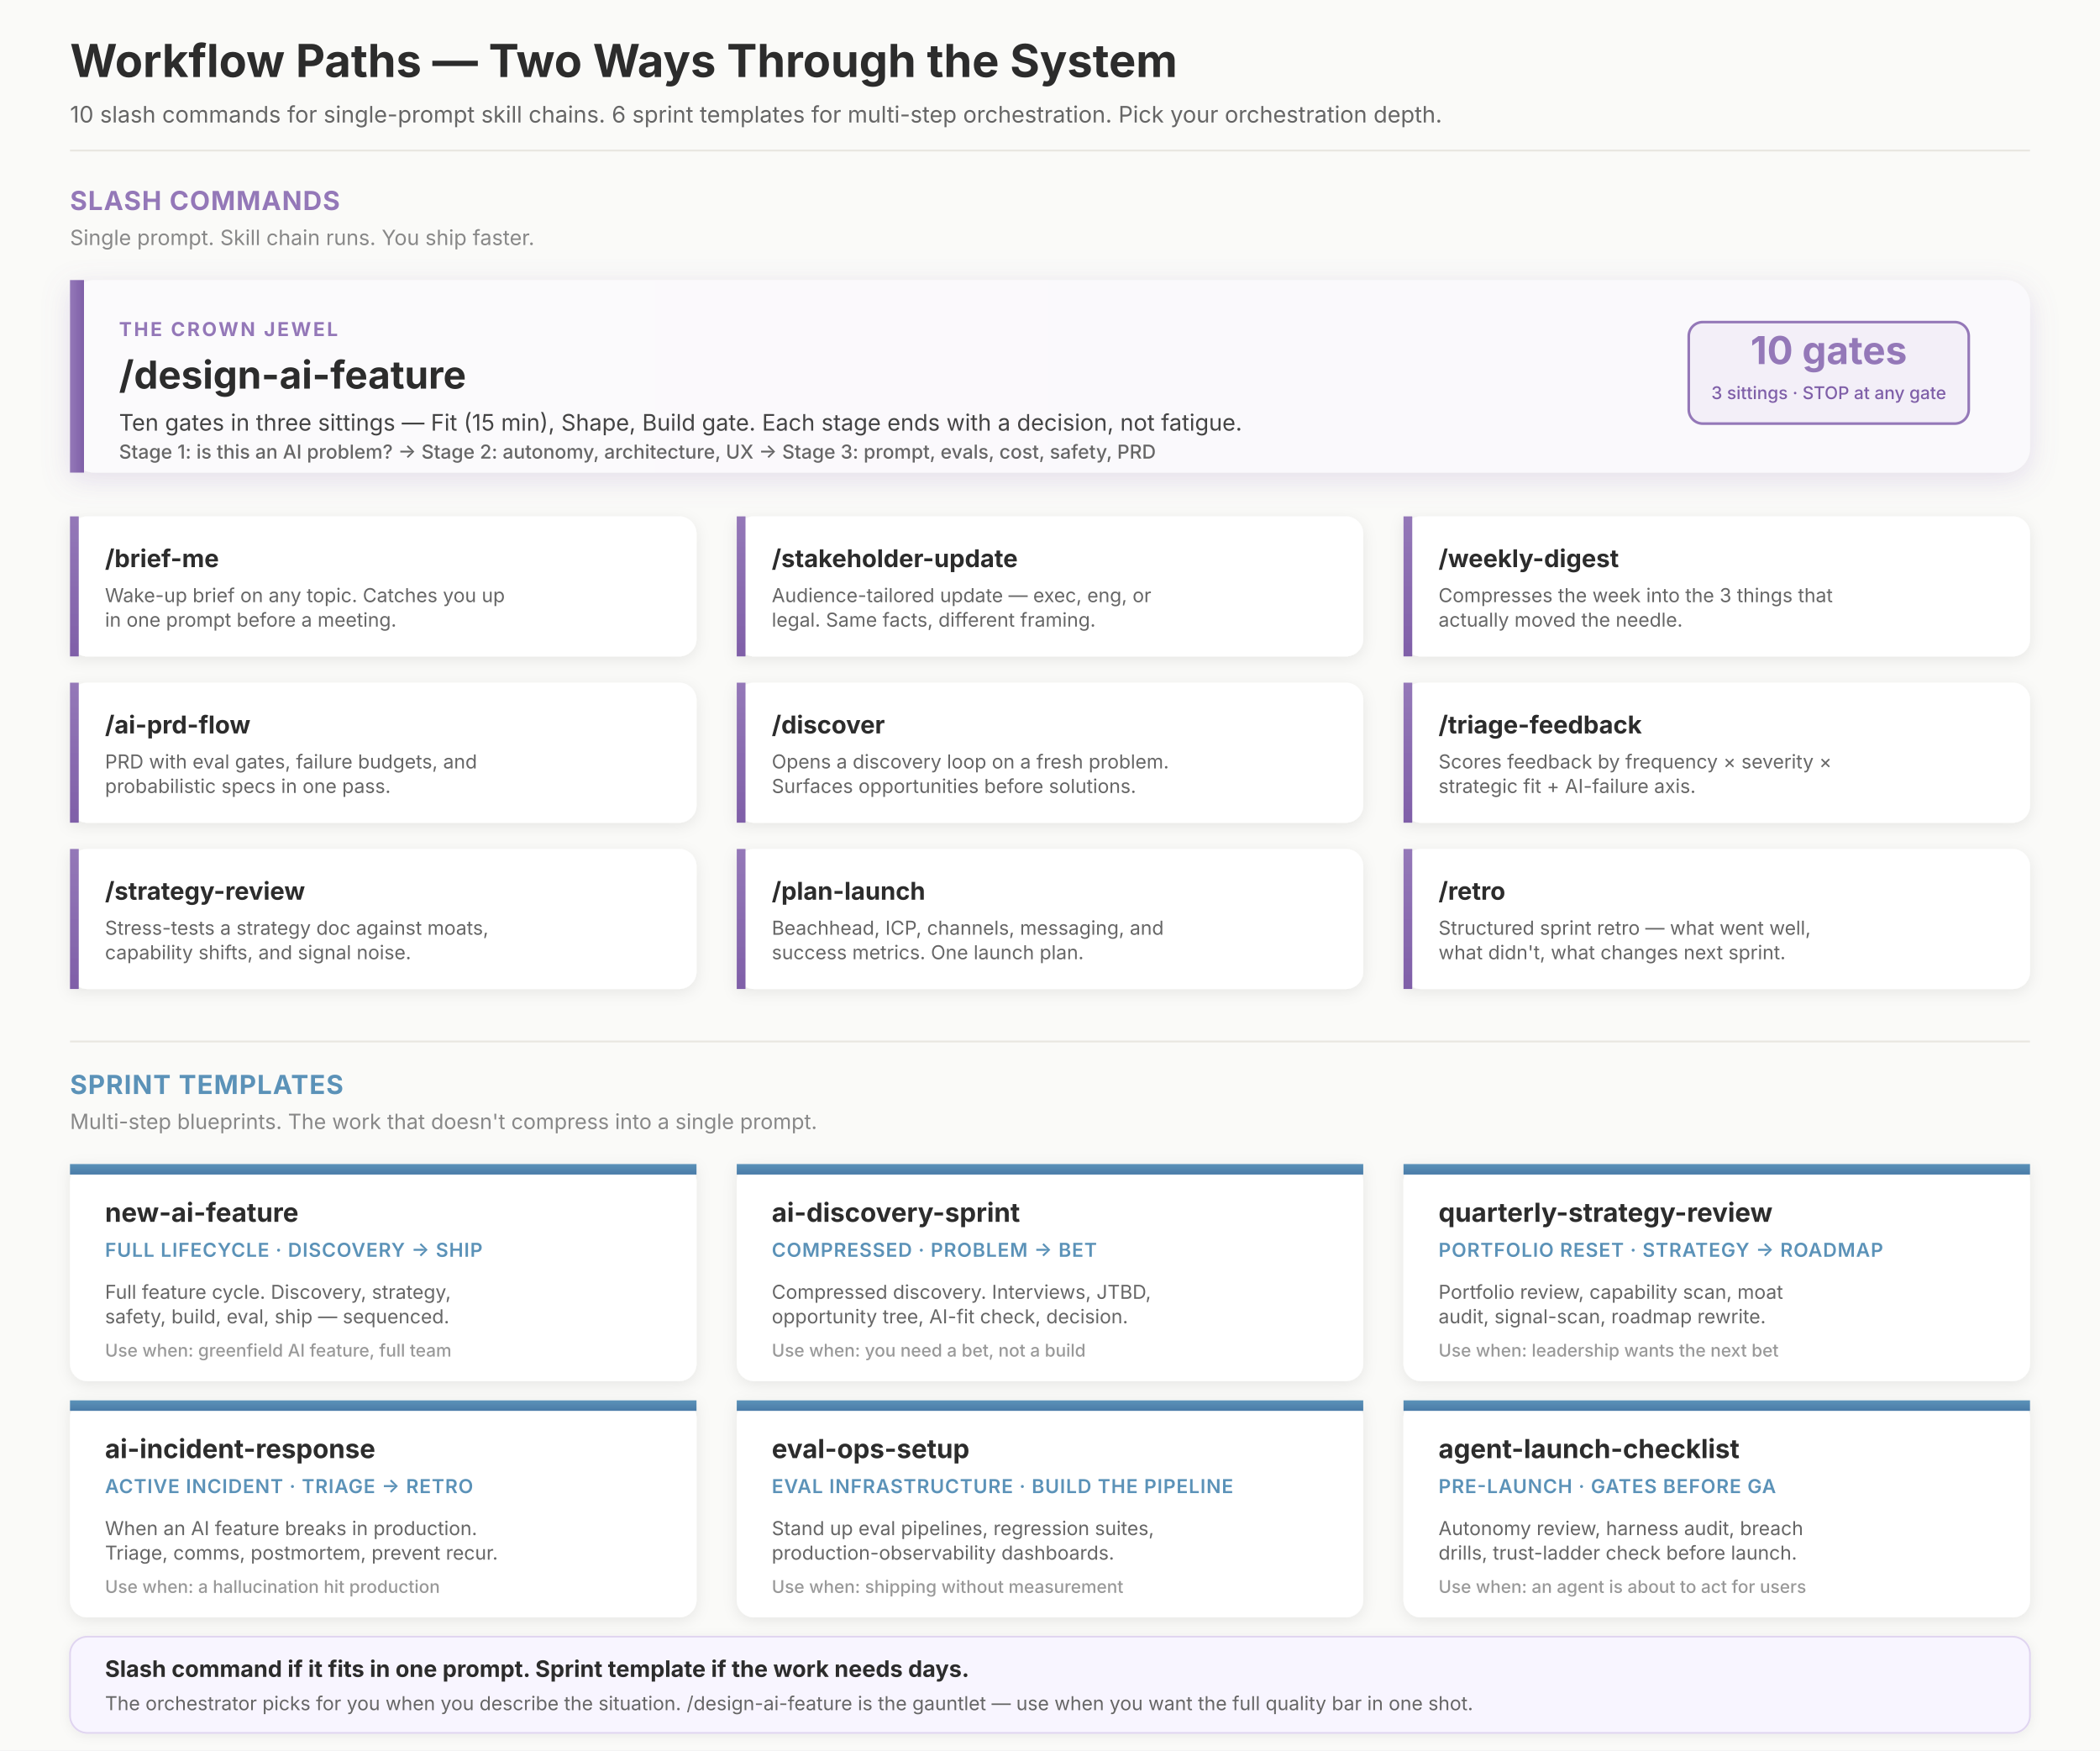
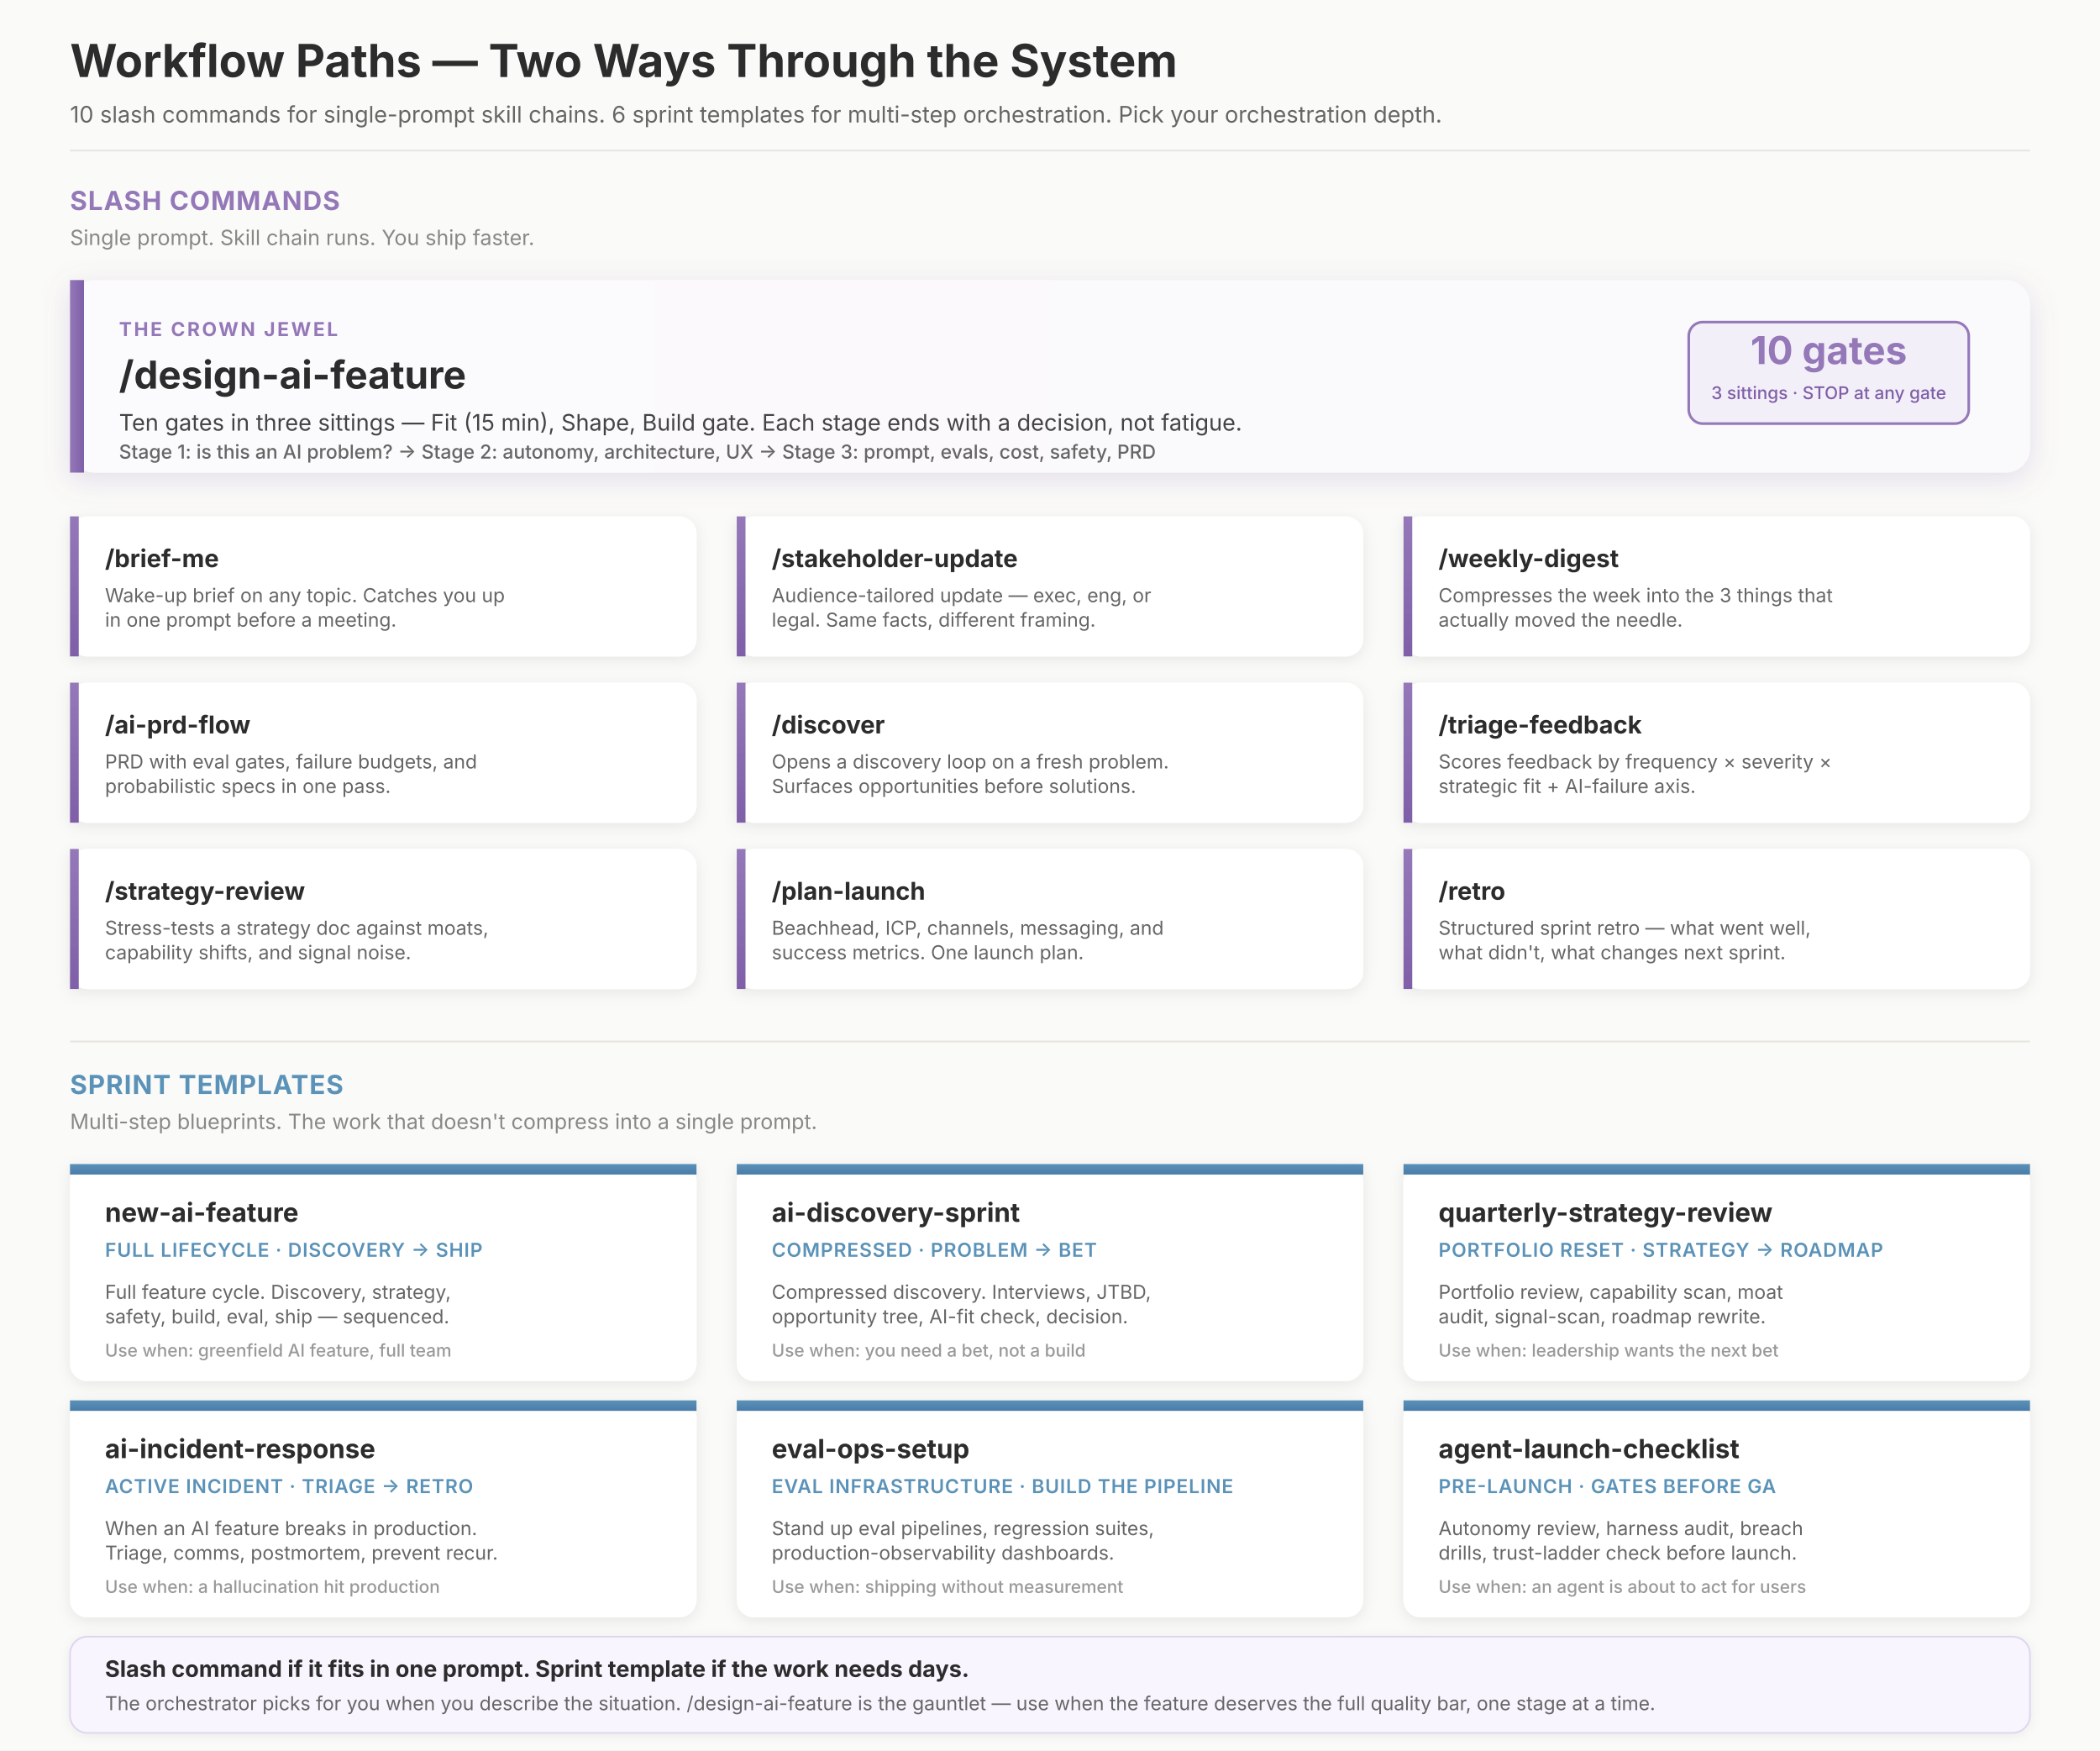
<svg xmlns="http://www.w3.org/2000/svg" viewBox="0 0 1200 1000" width="1200" height="1000" role="img" aria-label="Two ways through the system: 10 slash commands for single-prompt skill chains and 6 sprint templates for multi-step orchestration">
  <defs>
    <filter id="cardShadow" x="-50%" y="-50%" width="200%" height="200%">
      <feDropShadow dx="0" dy="2" stdDeviation="4" flood-color="#000000" flood-opacity="0.08" />
    </filter>
    <filter id="heroShadow" x="-50%" y="-50%" width="200%" height="200%">
      <feDropShadow dx="0" dy="4" stdDeviation="8" flood-color="#9478B8" flood-opacity="0.22" />
    </filter>
    <filter id="softShadow" x="-50%" y="-50%" width="200%" height="200%">
      <feDropShadow dx="0" dy="1" stdDeviation="3" flood-color="#000000" flood-opacity="0.06" />
    </filter>
    <linearGradient id="heroGradient" x1="0%" y1="0%" x2="100%" y2="0%">
      <stop offset="0%" stop-color="#9478B8" stop-opacity="1" />
      <stop offset="100%" stop-color="#7F5FA8" stop-opacity="1" />
    </linearGradient>
    <linearGradient id="slashAccent" x1="0%" y1="0%" x2="0%" y2="100%">
      <stop offset="0%" stop-color="#9478B8" stop-opacity="1" />
      <stop offset="100%" stop-color="#7F5FA8" stop-opacity="1" />
    </linearGradient>
    <linearGradient id="sprintAccent" x1="0%" y1="0%" x2="0%" y2="100%">
      <stop offset="0%" stop-color="#5B92B8" stop-opacity="1" />
      <stop offset="100%" stop-color="#4A7BA8" stop-opacity="1" />
    </linearGradient>
  </defs>
  <rect width="1200" height="1000" fill="#FAFAF8" />
  <text x="40" y="44" font-family="Inter, system-ui, sans-serif" font-size="26" font-weight="700" fill="#2C2C2C">
    Workflow Paths — Two Ways Through the System
  </text>
  <text x="40" y="70" font-family="Inter, system-ui, sans-serif" font-size="13" font-weight="400" fill="#666666">
    10 slash commands for single-prompt skill chains. 6 sprint templates for multi-step orchestration. Pick your orchestration depth.
  </text>
  <line x1="40" y1="86" x2="1160" y2="86" stroke="#E8E6E0" stroke-width="1" />
  <text x="40" y="120" font-family="Inter, system-ui, sans-serif" font-size="15" font-weight="700" fill="#9478B8" letter-spacing="0.5">
    SLASH COMMANDS
  </text>
  <text x="40" y="140" font-family="Inter, system-ui, sans-serif" font-size="12" font-weight="400" fill="#888888">
    Single prompt. Skill chain runs. You ship faster.
  </text>
  <g filter="url(#heroShadow)">
    <rect x="40" y="160" width="1120" height="110" fill="white" rx="14" />
    <rect x="40" y="160" width="1120" height="110" fill="url(#heroGradient)" rx="14" fill-opacity="0.04" />
    <rect x="40" y="160" width="8" height="110" fill="url(#heroGradient)" rx="0" />
  </g>
  <text x="68" y="192" font-family="Inter, system-ui, sans-serif" font-size="11" font-weight="700" fill="#9478B8" letter-spacing="1.2">
    THE CROWN JEWEL
  </text>
  <text x="68" y="222" font-family="Inter, system-ui, sans-serif" font-size="22" font-weight="700" fill="#2C2C2C">
    /design-ai-feature
  </text>
  <text x="68" y="246" font-family="Inter, system-ui, sans-serif" font-size="13" font-weight="400" fill="#444444">
    Ten gates in three sittings — Fit (15 min), Shape, Build gate. Each stage ends with a decision, not fatigue.
  </text>
  <text x="68" y="262" font-family="Inter, system-ui, sans-serif" font-size="11" font-weight="500" fill="#666666">
    Stage 1: is this an AI problem?  →  Stage 2: autonomy, architecture, UX  →  Stage 3: prompt, evals, cost, safety, PRD
  </text>
  <g>
    <rect x="965" y="184" width="160" height="58" fill="#F3EFF8" stroke="#9478B8" stroke-width="1.5" rx="8" />
    <text x="1045" y="208" font-family="Inter, system-ui, sans-serif" font-size="22" font-weight="700" fill="#9478B8" text-anchor="middle">10 gates</text>
    <text x="1045" y="228" font-family="Inter, system-ui, sans-serif" font-size="10" font-weight="500" fill="#7F5FA8" text-anchor="middle">3 sittings · STOP at any gate</text>
  </g>
  <g filter="url(#cardShadow)">
    <rect x="40" y="295" width="358" height="80" fill="white" rx="10" />
    <rect x="40" y="295" width="5" height="80" fill="url(#slashAccent)" rx="0" />
  </g>
  <text x="60" y="324" font-family="Inter, system-ui, sans-serif" font-size="14" font-weight="700" fill="#2C2C2C">/brief-me</text>
  <text x="60" y="344" font-family="Inter, system-ui, sans-serif" font-size="11" font-weight="400" fill="#666666">Wake-up brief on any topic. Catches you up</text>
  <text x="60" y="358" font-family="Inter, system-ui, sans-serif" font-size="11" font-weight="400" fill="#666666">in one prompt before a meeting.</text>
  <g filter="url(#cardShadow)">
    <rect x="421" y="295" width="358" height="80" fill="white" rx="10" />
    <rect x="421" y="295" width="5" height="80" fill="url(#slashAccent)" rx="0" />
  </g>
  <text x="441" y="324" font-family="Inter, system-ui, sans-serif" font-size="14" font-weight="700" fill="#2C2C2C">/stakeholder-update</text>
  <text x="441" y="344" font-family="Inter, system-ui, sans-serif" font-size="11" font-weight="400" fill="#666666">Audience-tailored update — exec, eng, or</text>
  <text x="441" y="358" font-family="Inter, system-ui, sans-serif" font-size="11" font-weight="400" fill="#666666">legal. Same facts, different framing.</text>
  <g filter="url(#cardShadow)">
    <rect x="802" y="295" width="358" height="80" fill="white" rx="10" />
    <rect x="802" y="295" width="5" height="80" fill="url(#slashAccent)" rx="0" />
  </g>
  <text x="822" y="324" font-family="Inter, system-ui, sans-serif" font-size="14" font-weight="700" fill="#2C2C2C">/weekly-digest</text>
  <text x="822" y="344" font-family="Inter, system-ui, sans-serif" font-size="11" font-weight="400" fill="#666666">Compresses the week into the 3 things that</text>
  <text x="822" y="358" font-family="Inter, system-ui, sans-serif" font-size="11" font-weight="400" fill="#666666">actually moved the needle.</text>
  <g filter="url(#cardShadow)">
    <rect x="40" y="390" width="358" height="80" fill="white" rx="10" />
    <rect x="40" y="390" width="5" height="80" fill="url(#slashAccent)" rx="0" />
  </g>
  <text x="60" y="419" font-family="Inter, system-ui, sans-serif" font-size="14" font-weight="700" fill="#2C2C2C">/ai-prd-flow</text>
  <text x="60" y="439" font-family="Inter, system-ui, sans-serif" font-size="11" font-weight="400" fill="#666666">PRD with eval gates, failure budgets, and</text>
  <text x="60" y="453" font-family="Inter, system-ui, sans-serif" font-size="11" font-weight="400" fill="#666666">probabilistic specs in one pass.</text>
  <g filter="url(#cardShadow)">
    <rect x="421" y="390" width="358" height="80" fill="white" rx="10" />
    <rect x="421" y="390" width="5" height="80" fill="url(#slashAccent)" rx="0" />
  </g>
  <text x="441" y="419" font-family="Inter, system-ui, sans-serif" font-size="14" font-weight="700" fill="#2C2C2C">/discover</text>
  <text x="441" y="439" font-family="Inter, system-ui, sans-serif" font-size="11" font-weight="400" fill="#666666">Opens a discovery loop on a fresh problem.</text>
  <text x="441" y="453" font-family="Inter, system-ui, sans-serif" font-size="11" font-weight="400" fill="#666666">Surfaces opportunities before solutions.</text>
  <g filter="url(#cardShadow)">
    <rect x="802" y="390" width="358" height="80" fill="white" rx="10" />
    <rect x="802" y="390" width="5" height="80" fill="url(#slashAccent)" rx="0" />
  </g>
  <text x="822" y="419" font-family="Inter, system-ui, sans-serif" font-size="14" font-weight="700" fill="#2C2C2C">/triage-feedback</text>
  <text x="822" y="439" font-family="Inter, system-ui, sans-serif" font-size="11" font-weight="400" fill="#666666">Scores feedback by frequency × severity ×</text>
  <text x="822" y="453" font-family="Inter, system-ui, sans-serif" font-size="11" font-weight="400" fill="#666666">strategic fit + AI-failure axis.</text>
  <g filter="url(#cardShadow)">
    <rect x="40" y="485" width="358" height="80" fill="white" rx="10" />
    <rect x="40" y="485" width="5" height="80" fill="url(#slashAccent)" rx="0" />
  </g>
  <text x="60" y="514" font-family="Inter, system-ui, sans-serif" font-size="14" font-weight="700" fill="#2C2C2C">/strategy-review</text>
  <text x="60" y="534" font-family="Inter, system-ui, sans-serif" font-size="11" font-weight="400" fill="#666666">Stress-tests a strategy doc against moats,</text>
  <text x="60" y="548" font-family="Inter, system-ui, sans-serif" font-size="11" font-weight="400" fill="#666666">capability shifts, and signal noise.</text>
  <g filter="url(#cardShadow)">
    <rect x="421" y="485" width="358" height="80" fill="white" rx="10" />
    <rect x="421" y="485" width="5" height="80" fill="url(#slashAccent)" rx="0" />
  </g>
  <text x="441" y="514" font-family="Inter, system-ui, sans-serif" font-size="14" font-weight="700" fill="#2C2C2C">/plan-launch</text>
  <text x="441" y="534" font-family="Inter, system-ui, sans-serif" font-size="11" font-weight="400" fill="#666666">Beachhead, ICP, channels, messaging, and</text>
  <text x="441" y="548" font-family="Inter, system-ui, sans-serif" font-size="11" font-weight="400" fill="#666666">success metrics. One launch plan.</text>
  <g filter="url(#cardShadow)">
    <rect x="802" y="485" width="358" height="80" fill="white" rx="10" />
    <rect x="802" y="485" width="5" height="80" fill="url(#slashAccent)" rx="0" />
  </g>
  <text x="822" y="514" font-family="Inter, system-ui, sans-serif" font-size="14" font-weight="700" fill="#2C2C2C">/retro</text>
  <text x="822" y="534" font-family="Inter, system-ui, sans-serif" font-size="11" font-weight="400" fill="#666666">Structured sprint retro — what went well,</text>
  <text x="822" y="548" font-family="Inter, system-ui, sans-serif" font-size="11" font-weight="400" fill="#666666">what didn't, what changes next sprint.</text>
  <line x1="40" y1="595" x2="1160" y2="595" stroke="#E8E6E0" stroke-width="1" />
  <text x="40" y="625" font-family="Inter, system-ui, sans-serif" font-size="15" font-weight="700" fill="#5B92B8" letter-spacing="0.5">
    SPRINT TEMPLATES
  </text>
  <text x="40" y="645" font-family="Inter, system-ui, sans-serif" font-size="12" font-weight="400" fill="#888888">
    Multi-step blueprints. The work that doesn't compress into a single prompt.
  </text>
  <g filter="url(#cardShadow)">
    <rect x="40" y="665" width="358" height="124" fill="white" rx="10" />
    <rect x="40" y="665" width="358" height="6" fill="url(#sprintAccent)" rx="0" />
  </g>
  <text x="60" y="698" font-family="Inter, system-ui, sans-serif" font-size="15" font-weight="700" fill="#2C2C2C">new-ai-feature</text>
  <text x="60" y="718" font-family="Inter, system-ui, sans-serif" font-size="11" font-weight="600" fill="#5B92B8" letter-spacing="0.4">FULL LIFECYCLE · DISCOVERY → SHIP</text>
  <text x="60" y="742" font-family="Inter, system-ui, sans-serif" font-size="11" font-weight="400" fill="#666666">Full feature cycle. Discovery, strategy,</text>
  <text x="60" y="756" font-family="Inter, system-ui, sans-serif" font-size="11" font-weight="400" fill="#666666">safety, build, eval, ship — sequenced.</text>
  <text x="60" y="775" font-family="Inter, system-ui, sans-serif" font-size="10" font-weight="500" fill="#999999">Use when: greenfield AI feature, full team</text>
  <g filter="url(#cardShadow)">
    <rect x="421" y="665" width="358" height="124" fill="white" rx="10" />
    <rect x="421" y="665" width="358" height="6" fill="url(#sprintAccent)" rx="0" />
  </g>
  <text x="441" y="698" font-family="Inter, system-ui, sans-serif" font-size="15" font-weight="700" fill="#2C2C2C">ai-discovery-sprint</text>
  <text x="441" y="718" font-family="Inter, system-ui, sans-serif" font-size="11" font-weight="600" fill="#5B92B8" letter-spacing="0.4">COMPRESSED · PROBLEM → BET</text>
  <text x="441" y="742" font-family="Inter, system-ui, sans-serif" font-size="11" font-weight="400" fill="#666666">Compressed discovery. Interviews, JTBD,</text>
  <text x="441" y="756" font-family="Inter, system-ui, sans-serif" font-size="11" font-weight="400" fill="#666666">opportunity tree, AI-fit check, decision.</text>
  <text x="441" y="775" font-family="Inter, system-ui, sans-serif" font-size="10" font-weight="500" fill="#999999">Use when: you need a bet, not a build</text>
  <g filter="url(#cardShadow)">
    <rect x="802" y="665" width="358" height="124" fill="white" rx="10" />
    <rect x="802" y="665" width="358" height="6" fill="url(#sprintAccent)" rx="0" />
  </g>
  <text x="822" y="698" font-family="Inter, system-ui, sans-serif" font-size="15" font-weight="700" fill="#2C2C2C">quarterly-strategy-review</text>
  <text x="822" y="718" font-family="Inter, system-ui, sans-serif" font-size="11" font-weight="600" fill="#5B92B8" letter-spacing="0.4">PORTFOLIO RESET · STRATEGY → ROADMAP</text>
  <text x="822" y="742" font-family="Inter, system-ui, sans-serif" font-size="11" font-weight="400" fill="#666666">Portfolio review, capability scan, moat</text>
  <text x="822" y="756" font-family="Inter, system-ui, sans-serif" font-size="11" font-weight="400" fill="#666666">audit, signal-scan, roadmap rewrite.</text>
  <text x="822" y="775" font-family="Inter, system-ui, sans-serif" font-size="10" font-weight="500" fill="#999999">Use when: leadership wants the next bet</text>
  <g filter="url(#cardShadow)">
    <rect x="40" y="800" width="358" height="124" fill="white" rx="10" />
    <rect x="40" y="800" width="358" height="6" fill="url(#sprintAccent)" rx="0" />
  </g>
  <text x="60" y="833" font-family="Inter, system-ui, sans-serif" font-size="15" font-weight="700" fill="#2C2C2C">ai-incident-response</text>
  <text x="60" y="853" font-family="Inter, system-ui, sans-serif" font-size="11" font-weight="600" fill="#5B92B8" letter-spacing="0.4">ACTIVE INCIDENT · TRIAGE → RETRO</text>
  <text x="60" y="877" font-family="Inter, system-ui, sans-serif" font-size="11" font-weight="400" fill="#666666">When an AI feature breaks in production.</text>
  <text x="60" y="891" font-family="Inter, system-ui, sans-serif" font-size="11" font-weight="400" fill="#666666">Triage, comms, postmortem, prevent recur.</text>
  <text x="60" y="910" font-family="Inter, system-ui, sans-serif" font-size="10" font-weight="500" fill="#999999">Use when: a hallucination hit production</text>
  <g filter="url(#cardShadow)">
    <rect x="421" y="800" width="358" height="124" fill="white" rx="10" />
    <rect x="421" y="800" width="358" height="6" fill="url(#sprintAccent)" rx="0" />
  </g>
  <text x="441" y="833" font-family="Inter, system-ui, sans-serif" font-size="15" font-weight="700" fill="#2C2C2C">eval-ops-setup</text>
  <text x="441" y="853" font-family="Inter, system-ui, sans-serif" font-size="11" font-weight="600" fill="#5B92B8" letter-spacing="0.4">EVAL INFRASTRUCTURE · BUILD THE PIPELINE</text>
  <text x="441" y="877" font-family="Inter, system-ui, sans-serif" font-size="11" font-weight="400" fill="#666666">Stand up eval pipelines, regression suites,</text>
  <text x="441" y="891" font-family="Inter, system-ui, sans-serif" font-size="11" font-weight="400" fill="#666666">production-observability dashboards.</text>
  <text x="441" y="910" font-family="Inter, system-ui, sans-serif" font-size="10" font-weight="500" fill="#999999">Use when: shipping without measurement</text>
  <g filter="url(#cardShadow)">
    <rect x="802" y="800" width="358" height="124" fill="white" rx="10" />
    <rect x="802" y="800" width="358" height="6" fill="url(#sprintAccent)" rx="0" />
  </g>
  <text x="822" y="833" font-family="Inter, system-ui, sans-serif" font-size="15" font-weight="700" fill="#2C2C2C">agent-launch-checklist</text>
  <text x="822" y="853" font-family="Inter, system-ui, sans-serif" font-size="11" font-weight="600" fill="#5B92B8" letter-spacing="0.4">PRE-LAUNCH · GATES BEFORE GA</text>
  <text x="822" y="877" font-family="Inter, system-ui, sans-serif" font-size="11" font-weight="400" fill="#666666">Autonomy review, harness audit, breach</text>
  <text x="822" y="891" font-family="Inter, system-ui, sans-serif" font-size="11" font-weight="400" fill="#666666">drills, trust-ladder check before launch.</text>
  <text x="822" y="910" font-family="Inter, system-ui, sans-serif" font-size="10" font-weight="500" fill="#999999">Use when: an agent is about to act for users</text>
  <g filter="url(#softShadow)">
    <rect x="40" y="935" width="1120" height="55" fill="#F8F5FF" stroke="#E0D5F0" stroke-width="1" rx="10" />
  </g>
  <text x="60" y="958" font-family="Inter, system-ui, sans-serif" font-size="13" font-weight="700" fill="#2C2C2C">
    Slash command if it fits in one prompt. Sprint template if the work needs days.
  </text>
  <text x="60" y="977" font-family="Inter, system-ui, sans-serif" font-size="11" font-weight="400" fill="#666666">
-     The orchestrator picks for you when you describe the situation. /design-ai-feature is the gauntlet — use when you want the full quality bar in one shot.
+     The orchestrator picks for you when you describe the situation. /design-ai-feature is the gauntlet — use when the feature deserves the full quality bar, one stage at a time.
  </text>
</svg>
